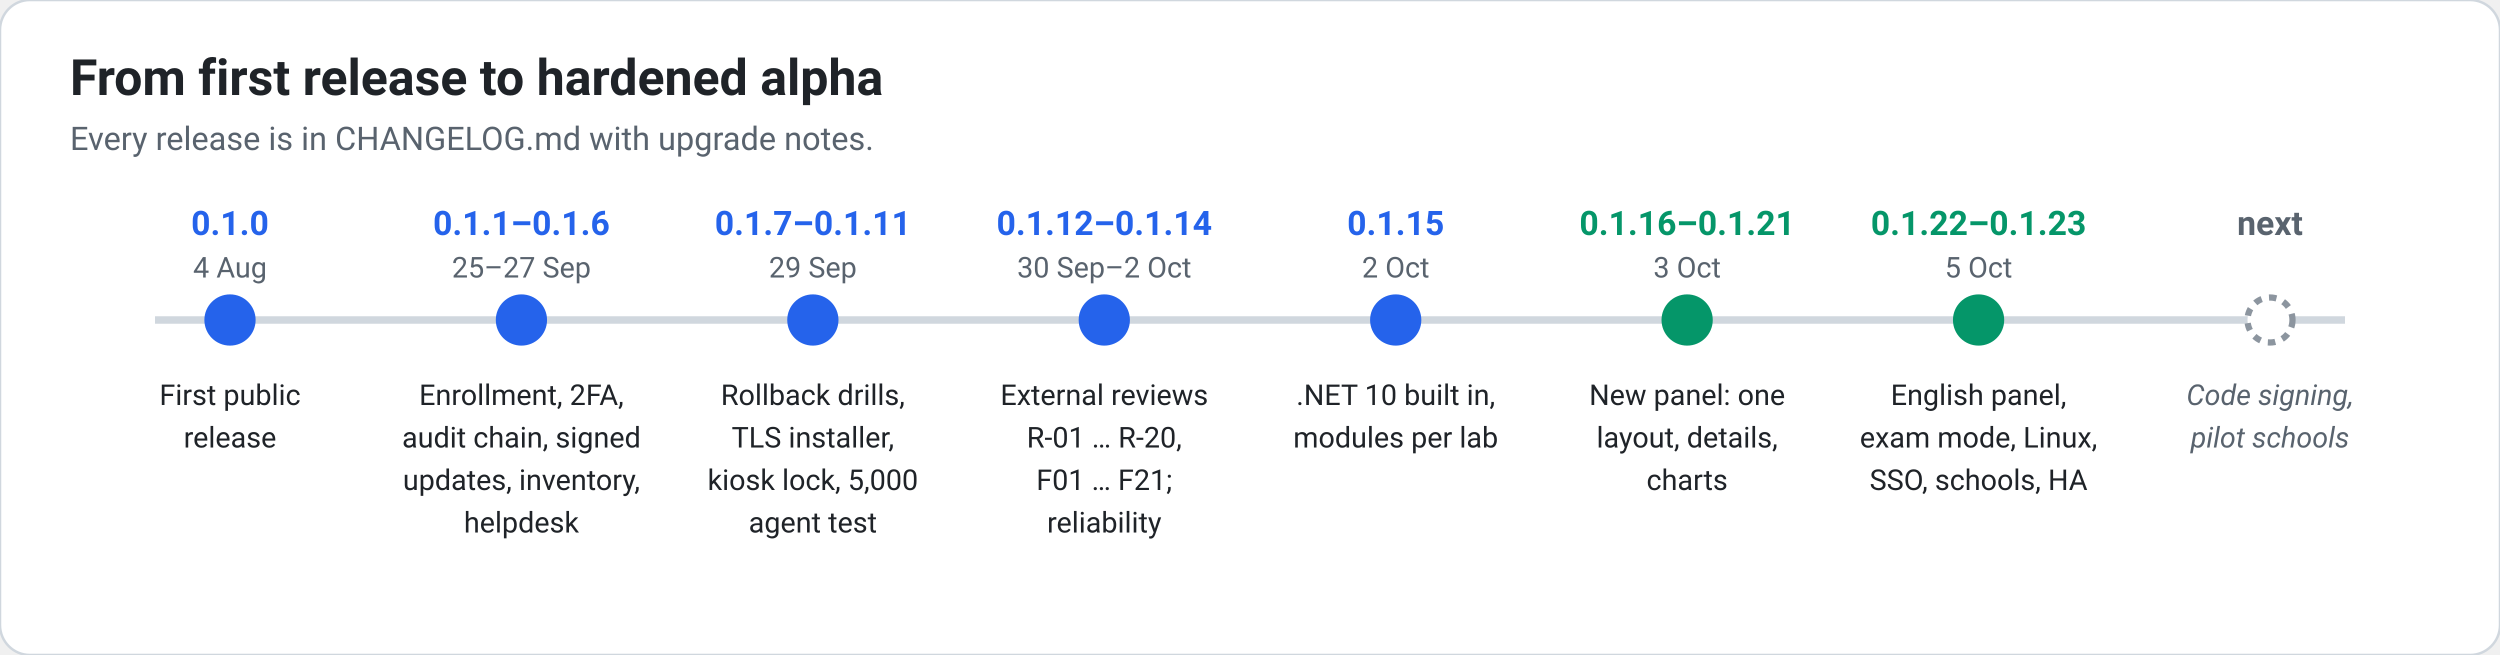
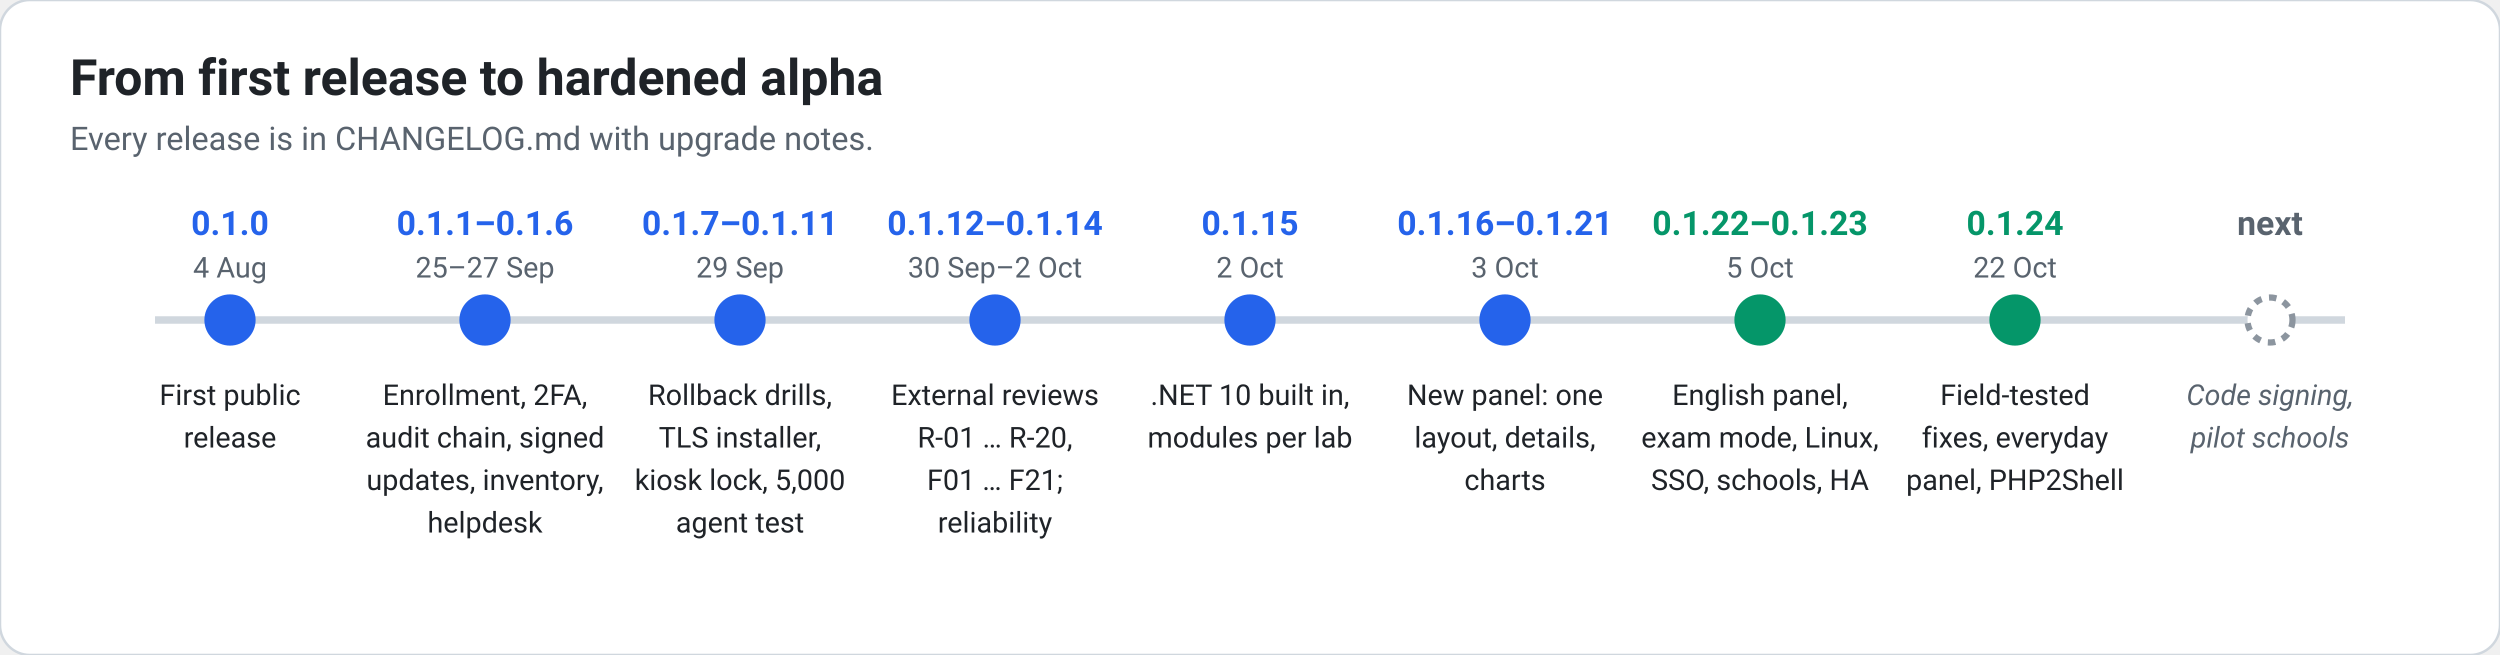
<svg xmlns="http://www.w3.org/2000/svg" viewBox="0 0 1000 262" width="1000" height="262" role="img" aria-label="From first release to hardened alpha">
  <defs>
    <marker id="arr-line" viewBox="0 0 10 10" refX="9" refY="5" markerWidth="7" markerHeight="7" orient="auto-start-reverse">
      <path d="M0,0 L10,5 L0,10 z" fill="#8c959f" />
    </marker>
    <marker id="arr-blue" viewBox="0 0 10 10" refX="9" refY="5" markerWidth="7" markerHeight="7" orient="auto-start-reverse">
      <path d="M0,0 L10,5 L0,10 z" fill="#2563eb" />
    </marker>
    <marker id="arr-green" viewBox="0 0 10 10" refX="9" refY="5" markerWidth="7" markerHeight="7" orient="auto-start-reverse">
      <path d="M0,0 L10,5 L0,10 z" fill="#059669" />
    </marker>
    <marker id="arr-violet" viewBox="0 0 10 10" refX="9" refY="5" markerWidth="7" markerHeight="7" orient="auto-start-reverse">
      <path d="M0,0 L10,5 L0,10 z" fill="#7c3aed" />
    </marker>
    <marker id="arr-amber" viewBox="0 0 10 10" refX="9" refY="5" markerWidth="7" markerHeight="7" orient="auto-start-reverse">
      <path d="M0,0 L10,5 L0,10 z" fill="#b45309" />
    </marker>
    <marker id="arr-red" viewBox="0 0 10 10" refX="9" refY="5" markerWidth="7" markerHeight="7" orient="auto-start-reverse">
      <path d="M0,0 L10,5 L0,10 z" fill="#dc2626" />
    </marker>
  </defs>
  <rect x="0" y="0" width="1000" height="262" rx="12" fill="#ffffff" stroke="#d0d7de" stroke-width="1" />
  <text x="28" y="38" font-family="-apple-system,BlinkMacSystemFont,Segoe UI,Roboto,Helvetica,Arial,sans-serif" font-size="20" font-weight="700" fill="#1f2328" text-anchor="start">From first release to hardened alpha</text>
  <text x="28" y="60" font-family="-apple-system,BlinkMacSystemFont,Segoe UI,Roboto,Helvetica,Arial,sans-serif" font-size="13" font-weight="400" fill="#59636e" text-anchor="start">Every release is in CHANGELOG.md with upgrade notes.</text>
  <line x1="62" y1="128" x2="938" y2="128" stroke="#d0d7de" stroke-width="3" />
  <circle cx="92.0" cy="128" r="9" fill="#2563eb" stroke="#2563eb" stroke-width="2.5" />
  <text x="92.0" y="94" font-family="-apple-system,BlinkMacSystemFont,Segoe UI,Roboto,Helvetica,Arial,sans-serif" font-size="13.5" font-weight="700" fill="#2563eb" text-anchor="middle">0.1.0</text>
  <text x="92.0" y="111" font-family="-apple-system,BlinkMacSystemFont,Segoe UI,Roboto,Helvetica,Arial,sans-serif" font-size="11.5" font-weight="400" fill="#59636e" text-anchor="middle">4 Aug</text>
  <text x="92.0" y="162" font-family="-apple-system,BlinkMacSystemFont,Segoe UI,Roboto,Helvetica,Arial,sans-serif" font-size="11.5" font-weight="400" fill="#1f2328" text-anchor="middle">First public</text>
  <text x="92.0" y="179" font-family="-apple-system,BlinkMacSystemFont,Segoe UI,Roboto,Helvetica,Arial,sans-serif" font-size="11.5" font-weight="400" fill="#1f2328" text-anchor="middle">release</text>
-   <circle cx="208.571" cy="128" r="9" fill="#2563eb" stroke="#2563eb" stroke-width="2.5" />
-   <text x="208.571" y="94" font-family="-apple-system,BlinkMacSystemFont,Segoe UI,Roboto,Helvetica,Arial,sans-serif" font-size="13.5" font-weight="700" fill="#2563eb" text-anchor="middle">0.1.1–0.1.6</text>
-   <text x="208.571" y="111" font-family="-apple-system,BlinkMacSystemFont,Segoe UI,Roboto,Helvetica,Arial,sans-serif" font-size="11.5" font-weight="400" fill="#59636e" text-anchor="middle">25–27 Sep</text>
-   <text x="208.571" y="162" font-family="-apple-system,BlinkMacSystemFont,Segoe UI,Roboto,Helvetica,Arial,sans-serif" font-size="11.5" font-weight="400" fill="#1f2328" text-anchor="middle">Enrollment, 2FA,</text>
-   <text x="208.571" y="179" font-family="-apple-system,BlinkMacSystemFont,Segoe UI,Roboto,Helvetica,Arial,sans-serif" font-size="11.5" font-weight="400" fill="#1f2328" text-anchor="middle">audit chain, signed</text>
-   <text x="208.571" y="196" font-family="-apple-system,BlinkMacSystemFont,Segoe UI,Roboto,Helvetica,Arial,sans-serif" font-size="11.5" font-weight="400" fill="#1f2328" text-anchor="middle">updates, inventory,</text>
-   <text x="208.571" y="213" font-family="-apple-system,BlinkMacSystemFont,Segoe UI,Roboto,Helvetica,Arial,sans-serif" font-size="11.5" font-weight="400" fill="#1f2328" text-anchor="middle">helpdesk</text>
-   <circle cx="325.143" cy="128" r="9" fill="#2563eb" stroke="#2563eb" stroke-width="2.5" />
-   <text x="325.143" y="94" font-family="-apple-system,BlinkMacSystemFont,Segoe UI,Roboto,Helvetica,Arial,sans-serif" font-size="13.5" font-weight="700" fill="#2563eb" text-anchor="middle">0.1.7–0.1.11</text>
-   <text x="325.143" y="111" font-family="-apple-system,BlinkMacSystemFont,Segoe UI,Roboto,Helvetica,Arial,sans-serif" font-size="11.5" font-weight="400" fill="#59636e" text-anchor="middle">29 Sep</text>
-   <text x="325.143" y="162" font-family="-apple-system,BlinkMacSystemFont,Segoe UI,Roboto,Helvetica,Arial,sans-serif" font-size="11.5" font-weight="400" fill="#1f2328" text-anchor="middle">Rollback drills,</text>
-   <text x="325.143" y="179" font-family="-apple-system,BlinkMacSystemFont,Segoe UI,Roboto,Helvetica,Arial,sans-serif" font-size="11.5" font-weight="400" fill="#1f2328" text-anchor="middle">TLS installer,</text>
-   <text x="325.143" y="196" font-family="-apple-system,BlinkMacSystemFont,Segoe UI,Roboto,Helvetica,Arial,sans-serif" font-size="11.5" font-weight="400" fill="#1f2328" text-anchor="middle">kiosk lock, 5,000</text>
-   <text x="325.143" y="213" font-family="-apple-system,BlinkMacSystemFont,Segoe UI,Roboto,Helvetica,Arial,sans-serif" font-size="11.5" font-weight="400" fill="#1f2328" text-anchor="middle">agent test</text>
-   <circle cx="441.714" cy="128" r="9" fill="#2563eb" stroke="#2563eb" stroke-width="2.5" />
-   <text x="441.714" y="94" font-family="-apple-system,BlinkMacSystemFont,Segoe UI,Roboto,Helvetica,Arial,sans-serif" font-size="13.5" font-weight="700" fill="#2563eb" text-anchor="middle">0.1.12–0.1.14</text>
-   <text x="441.714" y="111" font-family="-apple-system,BlinkMacSystemFont,Segoe UI,Roboto,Helvetica,Arial,sans-serif" font-size="11.5" font-weight="400" fill="#59636e" text-anchor="middle">30 Sep–2 Oct</text>
-   <text x="441.714" y="162" font-family="-apple-system,BlinkMacSystemFont,Segoe UI,Roboto,Helvetica,Arial,sans-serif" font-size="11.5" font-weight="400" fill="#1f2328" text-anchor="middle">External reviews</text>
-   <text x="441.714" y="179" font-family="-apple-system,BlinkMacSystemFont,Segoe UI,Roboto,Helvetica,Arial,sans-serif" font-size="11.5" font-weight="400" fill="#1f2328" text-anchor="middle">R-01 … R-20,</text>
-   <text x="441.714" y="196" font-family="-apple-system,BlinkMacSystemFont,Segoe UI,Roboto,Helvetica,Arial,sans-serif" font-size="11.5" font-weight="400" fill="#1f2328" text-anchor="middle">F01 … F21;</text>
-   <text x="441.714" y="213" font-family="-apple-system,BlinkMacSystemFont,Segoe UI,Roboto,Helvetica,Arial,sans-serif" font-size="11.5" font-weight="400" fill="#1f2328" text-anchor="middle">reliability</text>
-   <circle cx="558.286" cy="128" r="9" fill="#2563eb" stroke="#2563eb" stroke-width="2.5" />
-   <text x="558.286" y="94" font-family="-apple-system,BlinkMacSystemFont,Segoe UI,Roboto,Helvetica,Arial,sans-serif" font-size="13.5" font-weight="700" fill="#2563eb" text-anchor="middle">0.1.15</text>
-   <text x="558.286" y="111" font-family="-apple-system,BlinkMacSystemFont,Segoe UI,Roboto,Helvetica,Arial,sans-serif" font-size="11.5" font-weight="400" fill="#59636e" text-anchor="middle">2 Oct</text>
-   <text x="558.286" y="162" font-family="-apple-system,BlinkMacSystemFont,Segoe UI,Roboto,Helvetica,Arial,sans-serif" font-size="11.5" font-weight="400" fill="#1f2328" text-anchor="middle">.NET 10 built in,</text>
-   <text x="558.286" y="179" font-family="-apple-system,BlinkMacSystemFont,Segoe UI,Roboto,Helvetica,Arial,sans-serif" font-size="11.5" font-weight="400" fill="#1f2328" text-anchor="middle">modules per lab</text>
-   <circle cx="674.857" cy="128" r="9" fill="#059669" stroke="#059669" stroke-width="2.5" />
-   <text x="674.857" y="94" font-family="-apple-system,BlinkMacSystemFont,Segoe UI,Roboto,Helvetica,Arial,sans-serif" font-size="13.5" font-weight="700" fill="#059669" text-anchor="middle">0.1.16–0.1.21</text>
-   <text x="674.857" y="111" font-family="-apple-system,BlinkMacSystemFont,Segoe UI,Roboto,Helvetica,Arial,sans-serif" font-size="11.5" font-weight="400" fill="#59636e" text-anchor="middle">3 Oct</text>
-   <text x="674.857" y="162" font-family="-apple-system,BlinkMacSystemFont,Segoe UI,Roboto,Helvetica,Arial,sans-serif" font-size="11.5" font-weight="400" fill="#1f2328" text-anchor="middle">New panel: one</text>
-   <text x="674.857" y="179" font-family="-apple-system,BlinkMacSystemFont,Segoe UI,Roboto,Helvetica,Arial,sans-serif" font-size="11.5" font-weight="400" fill="#1f2328" text-anchor="middle">layout, details,</text>
-   <text x="674.857" y="196" font-family="-apple-system,BlinkMacSystemFont,Segoe UI,Roboto,Helvetica,Arial,sans-serif" font-size="11.5" font-weight="400" fill="#1f2328" text-anchor="middle">charts</text>
-   <circle cx="791.429" cy="128" r="9" fill="#059669" stroke="#059669" stroke-width="2.5" />
-   <text x="791.429" y="94" font-family="-apple-system,BlinkMacSystemFont,Segoe UI,Roboto,Helvetica,Arial,sans-serif" font-size="13.5" font-weight="700" fill="#059669" text-anchor="middle">0.1.22–0.1.23</text>
-   <text x="791.429" y="111" font-family="-apple-system,BlinkMacSystemFont,Segoe UI,Roboto,Helvetica,Arial,sans-serif" font-size="11.5" font-weight="400" fill="#59636e" text-anchor="middle">5 Oct</text>
-   <text x="791.429" y="162" font-family="-apple-system,BlinkMacSystemFont,Segoe UI,Roboto,Helvetica,Arial,sans-serif" font-size="11.5" font-weight="400" fill="#1f2328" text-anchor="middle">English panel,</text>
-   <text x="791.429" y="179" font-family="-apple-system,BlinkMacSystemFont,Segoe UI,Roboto,Helvetica,Arial,sans-serif" font-size="11.5" font-weight="400" fill="#1f2328" text-anchor="middle">exam mode, Linux,</text>
-   <text x="791.429" y="196" font-family="-apple-system,BlinkMacSystemFont,Segoe UI,Roboto,Helvetica,Arial,sans-serif" font-size="11.5" font-weight="400" fill="#1f2328" text-anchor="middle">SSO, schools, HA</text>
+   <circle cx="194.0" cy="128" r="9" fill="#2563eb" stroke="#2563eb" stroke-width="2.5" />
+   <text x="194.0" y="94" font-family="-apple-system,BlinkMacSystemFont,Segoe UI,Roboto,Helvetica,Arial,sans-serif" font-size="13.5" font-weight="700" fill="#2563eb" text-anchor="middle">0.1.1–0.1.6</text>
+   <text x="194.0" y="111" font-family="-apple-system,BlinkMacSystemFont,Segoe UI,Roboto,Helvetica,Arial,sans-serif" font-size="11.5" font-weight="400" fill="#59636e" text-anchor="middle">25–27 Sep</text>
+   <text x="194.0" y="162" font-family="-apple-system,BlinkMacSystemFont,Segoe UI,Roboto,Helvetica,Arial,sans-serif" font-size="11.5" font-weight="400" fill="#1f2328" text-anchor="middle">Enrollment, 2FA,</text>
+   <text x="194.0" y="179" font-family="-apple-system,BlinkMacSystemFont,Segoe UI,Roboto,Helvetica,Arial,sans-serif" font-size="11.5" font-weight="400" fill="#1f2328" text-anchor="middle">audit chain, signed</text>
+   <text x="194.0" y="196" font-family="-apple-system,BlinkMacSystemFont,Segoe UI,Roboto,Helvetica,Arial,sans-serif" font-size="11.5" font-weight="400" fill="#1f2328" text-anchor="middle">updates, inventory,</text>
+   <text x="194.0" y="213" font-family="-apple-system,BlinkMacSystemFont,Segoe UI,Roboto,Helvetica,Arial,sans-serif" font-size="11.5" font-weight="400" fill="#1f2328" text-anchor="middle">helpdesk</text>
+   <circle cx="296.0" cy="128" r="9" fill="#2563eb" stroke="#2563eb" stroke-width="2.5" />
+   <text x="296.0" y="94" font-family="-apple-system,BlinkMacSystemFont,Segoe UI,Roboto,Helvetica,Arial,sans-serif" font-size="13.5" font-weight="700" fill="#2563eb" text-anchor="middle">0.1.7–0.1.11</text>
+   <text x="296.0" y="111" font-family="-apple-system,BlinkMacSystemFont,Segoe UI,Roboto,Helvetica,Arial,sans-serif" font-size="11.5" font-weight="400" fill="#59636e" text-anchor="middle">29 Sep</text>
+   <text x="296.0" y="162" font-family="-apple-system,BlinkMacSystemFont,Segoe UI,Roboto,Helvetica,Arial,sans-serif" font-size="11.5" font-weight="400" fill="#1f2328" text-anchor="middle">Rollback drills,</text>
+   <text x="296.0" y="179" font-family="-apple-system,BlinkMacSystemFont,Segoe UI,Roboto,Helvetica,Arial,sans-serif" font-size="11.5" font-weight="400" fill="#1f2328" text-anchor="middle">TLS installer,</text>
+   <text x="296.0" y="196" font-family="-apple-system,BlinkMacSystemFont,Segoe UI,Roboto,Helvetica,Arial,sans-serif" font-size="11.5" font-weight="400" fill="#1f2328" text-anchor="middle">kiosk lock, 5,000</text>
+   <text x="296.0" y="213" font-family="-apple-system,BlinkMacSystemFont,Segoe UI,Roboto,Helvetica,Arial,sans-serif" font-size="11.5" font-weight="400" fill="#1f2328" text-anchor="middle">agent test</text>
+   <circle cx="398.0" cy="128" r="9" fill="#2563eb" stroke="#2563eb" stroke-width="2.5" />
+   <text x="398.0" y="94" font-family="-apple-system,BlinkMacSystemFont,Segoe UI,Roboto,Helvetica,Arial,sans-serif" font-size="13.5" font-weight="700" fill="#2563eb" text-anchor="middle">0.1.12–0.1.14</text>
+   <text x="398.0" y="111" font-family="-apple-system,BlinkMacSystemFont,Segoe UI,Roboto,Helvetica,Arial,sans-serif" font-size="11.5" font-weight="400" fill="#59636e" text-anchor="middle">30 Sep–2 Oct</text>
+   <text x="398.0" y="162" font-family="-apple-system,BlinkMacSystemFont,Segoe UI,Roboto,Helvetica,Arial,sans-serif" font-size="11.5" font-weight="400" fill="#1f2328" text-anchor="middle">External reviews</text>
+   <text x="398.0" y="179" font-family="-apple-system,BlinkMacSystemFont,Segoe UI,Roboto,Helvetica,Arial,sans-serif" font-size="11.5" font-weight="400" fill="#1f2328" text-anchor="middle">R-01 … R-20,</text>
+   <text x="398.0" y="196" font-family="-apple-system,BlinkMacSystemFont,Segoe UI,Roboto,Helvetica,Arial,sans-serif" font-size="11.5" font-weight="400" fill="#1f2328" text-anchor="middle">F01 … F21;</text>
+   <text x="398.0" y="213" font-family="-apple-system,BlinkMacSystemFont,Segoe UI,Roboto,Helvetica,Arial,sans-serif" font-size="11.5" font-weight="400" fill="#1f2328" text-anchor="middle">reliability</text>
+   <circle cx="500.0" cy="128" r="9" fill="#2563eb" stroke="#2563eb" stroke-width="2.5" />
+   <text x="500.0" y="94" font-family="-apple-system,BlinkMacSystemFont,Segoe UI,Roboto,Helvetica,Arial,sans-serif" font-size="13.5" font-weight="700" fill="#2563eb" text-anchor="middle">0.1.15</text>
+   <text x="500.0" y="111" font-family="-apple-system,BlinkMacSystemFont,Segoe UI,Roboto,Helvetica,Arial,sans-serif" font-size="11.5" font-weight="400" fill="#59636e" text-anchor="middle">2 Oct</text>
+   <text x="500.0" y="162" font-family="-apple-system,BlinkMacSystemFont,Segoe UI,Roboto,Helvetica,Arial,sans-serif" font-size="11.5" font-weight="400" fill="#1f2328" text-anchor="middle">.NET 10 built in,</text>
+   <text x="500.0" y="179" font-family="-apple-system,BlinkMacSystemFont,Segoe UI,Roboto,Helvetica,Arial,sans-serif" font-size="11.5" font-weight="400" fill="#1f2328" text-anchor="middle">modules per lab</text>
+   <circle cx="602.0" cy="128" r="9" fill="#2563eb" stroke="#2563eb" stroke-width="2.5" />
+   <text x="602.0" y="94" font-family="-apple-system,BlinkMacSystemFont,Segoe UI,Roboto,Helvetica,Arial,sans-serif" font-size="13.5" font-weight="700" fill="#2563eb" text-anchor="middle">0.1.16–0.1.21</text>
+   <text x="602.0" y="111" font-family="-apple-system,BlinkMacSystemFont,Segoe UI,Roboto,Helvetica,Arial,sans-serif" font-size="11.5" font-weight="400" fill="#59636e" text-anchor="middle">3 Oct</text>
+   <text x="602.0" y="162" font-family="-apple-system,BlinkMacSystemFont,Segoe UI,Roboto,Helvetica,Arial,sans-serif" font-size="11.5" font-weight="400" fill="#1f2328" text-anchor="middle">New panel: one</text>
+   <text x="602.0" y="179" font-family="-apple-system,BlinkMacSystemFont,Segoe UI,Roboto,Helvetica,Arial,sans-serif" font-size="11.5" font-weight="400" fill="#1f2328" text-anchor="middle">layout, details,</text>
+   <text x="602.0" y="196" font-family="-apple-system,BlinkMacSystemFont,Segoe UI,Roboto,Helvetica,Arial,sans-serif" font-size="11.5" font-weight="400" fill="#1f2328" text-anchor="middle">charts</text>
+   <circle cx="704.0" cy="128" r="9" fill="#059669" stroke="#059669" stroke-width="2.5" />
+   <text x="704.0" y="94" font-family="-apple-system,BlinkMacSystemFont,Segoe UI,Roboto,Helvetica,Arial,sans-serif" font-size="13.5" font-weight="700" fill="#059669" text-anchor="middle">0.1.22–0.1.23</text>
+   <text x="704.0" y="111" font-family="-apple-system,BlinkMacSystemFont,Segoe UI,Roboto,Helvetica,Arial,sans-serif" font-size="11.5" font-weight="400" fill="#59636e" text-anchor="middle">5 Oct</text>
+   <text x="704.0" y="162" font-family="-apple-system,BlinkMacSystemFont,Segoe UI,Roboto,Helvetica,Arial,sans-serif" font-size="11.5" font-weight="400" fill="#1f2328" text-anchor="middle">English panel,</text>
+   <text x="704.0" y="179" font-family="-apple-system,BlinkMacSystemFont,Segoe UI,Roboto,Helvetica,Arial,sans-serif" font-size="11.5" font-weight="400" fill="#1f2328" text-anchor="middle">exam mode, Linux,</text>
+   <text x="704.0" y="196" font-family="-apple-system,BlinkMacSystemFont,Segoe UI,Roboto,Helvetica,Arial,sans-serif" font-size="11.5" font-weight="400" fill="#1f2328" text-anchor="middle">SSO, schools, HA</text>
+   <circle cx="806.0" cy="128" r="9" fill="#059669" stroke="#059669" stroke-width="2.5" />
+   <text x="806.0" y="94" font-family="-apple-system,BlinkMacSystemFont,Segoe UI,Roboto,Helvetica,Arial,sans-serif" font-size="13.5" font-weight="700" fill="#059669" text-anchor="middle">0.1.24</text>
+   <text x="806.0" y="111" font-family="-apple-system,BlinkMacSystemFont,Segoe UI,Roboto,Helvetica,Arial,sans-serif" font-size="11.5" font-weight="400" fill="#59636e" text-anchor="middle">22 Oct</text>
+   <text x="806.0" y="162" font-family="-apple-system,BlinkMacSystemFont,Segoe UI,Roboto,Helvetica,Arial,sans-serif" font-size="11.5" font-weight="400" fill="#1f2328" text-anchor="middle">Field-tested</text>
+   <text x="806.0" y="179" font-family="-apple-system,BlinkMacSystemFont,Segoe UI,Roboto,Helvetica,Arial,sans-serif" font-size="11.5" font-weight="400" fill="#1f2328" text-anchor="middle">fixes, everyday</text>
+   <text x="806.0" y="196" font-family="-apple-system,BlinkMacSystemFont,Segoe UI,Roboto,Helvetica,Arial,sans-serif" font-size="11.5" font-weight="400" fill="#1f2328" text-anchor="middle">panel, PHP2Shell</text>
  <circle cx="908.0" cy="128" r="9" fill="#ffffff" stroke="#8c959f" stroke-width="2.5" stroke-dasharray="3 3" />
  <text x="908.0" y="94" font-family="-apple-system,BlinkMacSystemFont,Segoe UI,Roboto,Helvetica,Arial,sans-serif" font-size="13.5" font-weight="700" fill="#59636e" text-anchor="middle">next</text>
  <text x="908.0" y="111" font-family="-apple-system,BlinkMacSystemFont,Segoe UI,Roboto,Helvetica,Arial,sans-serif" font-size="11.5" font-weight="400" fill="#59636e" text-anchor="middle" />
  <text x="908.0" y="162" font-family="-apple-system,BlinkMacSystemFont,Segoe UI,Roboto,Helvetica,Arial,sans-serif" font-size="11.5" font-weight="400" fill="#59636e" text-anchor="middle" font-style="italic">Code signing,</text>
  <text x="908.0" y="179" font-family="-apple-system,BlinkMacSystemFont,Segoe UI,Roboto,Helvetica,Arial,sans-serif" font-size="11.5" font-weight="400" fill="#59636e" text-anchor="middle" font-style="italic">pilot schools</text>
</svg>
